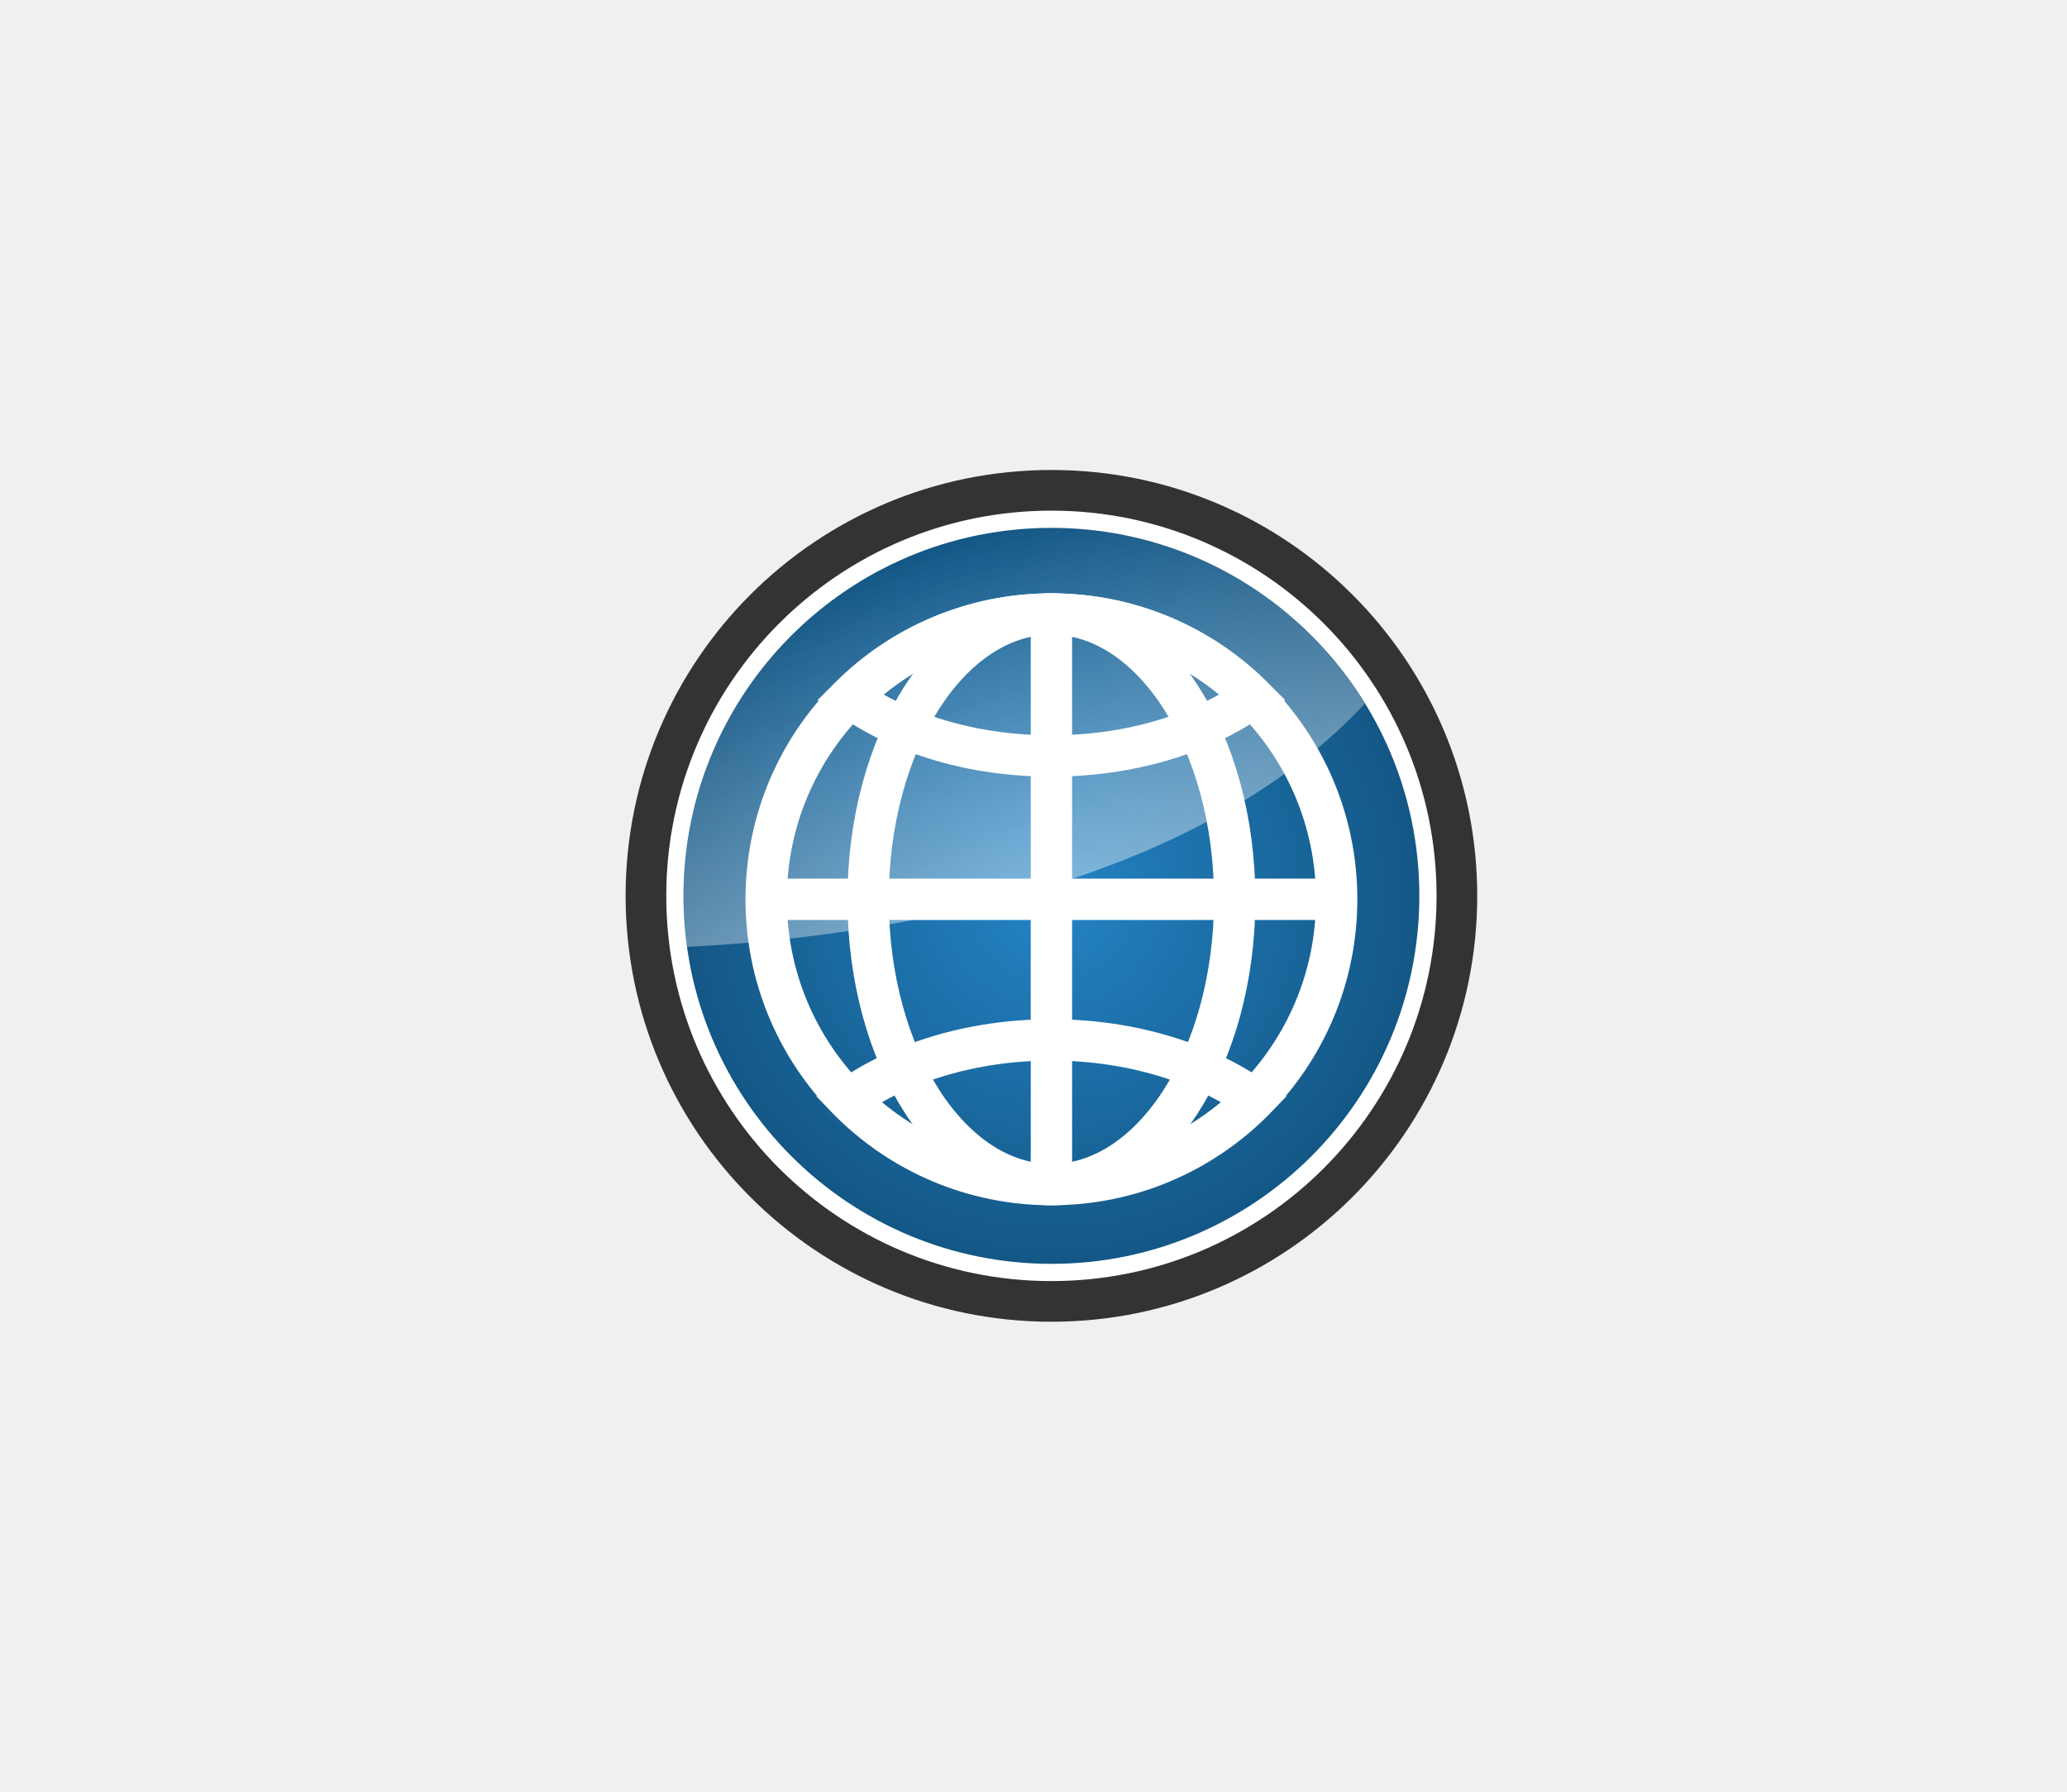
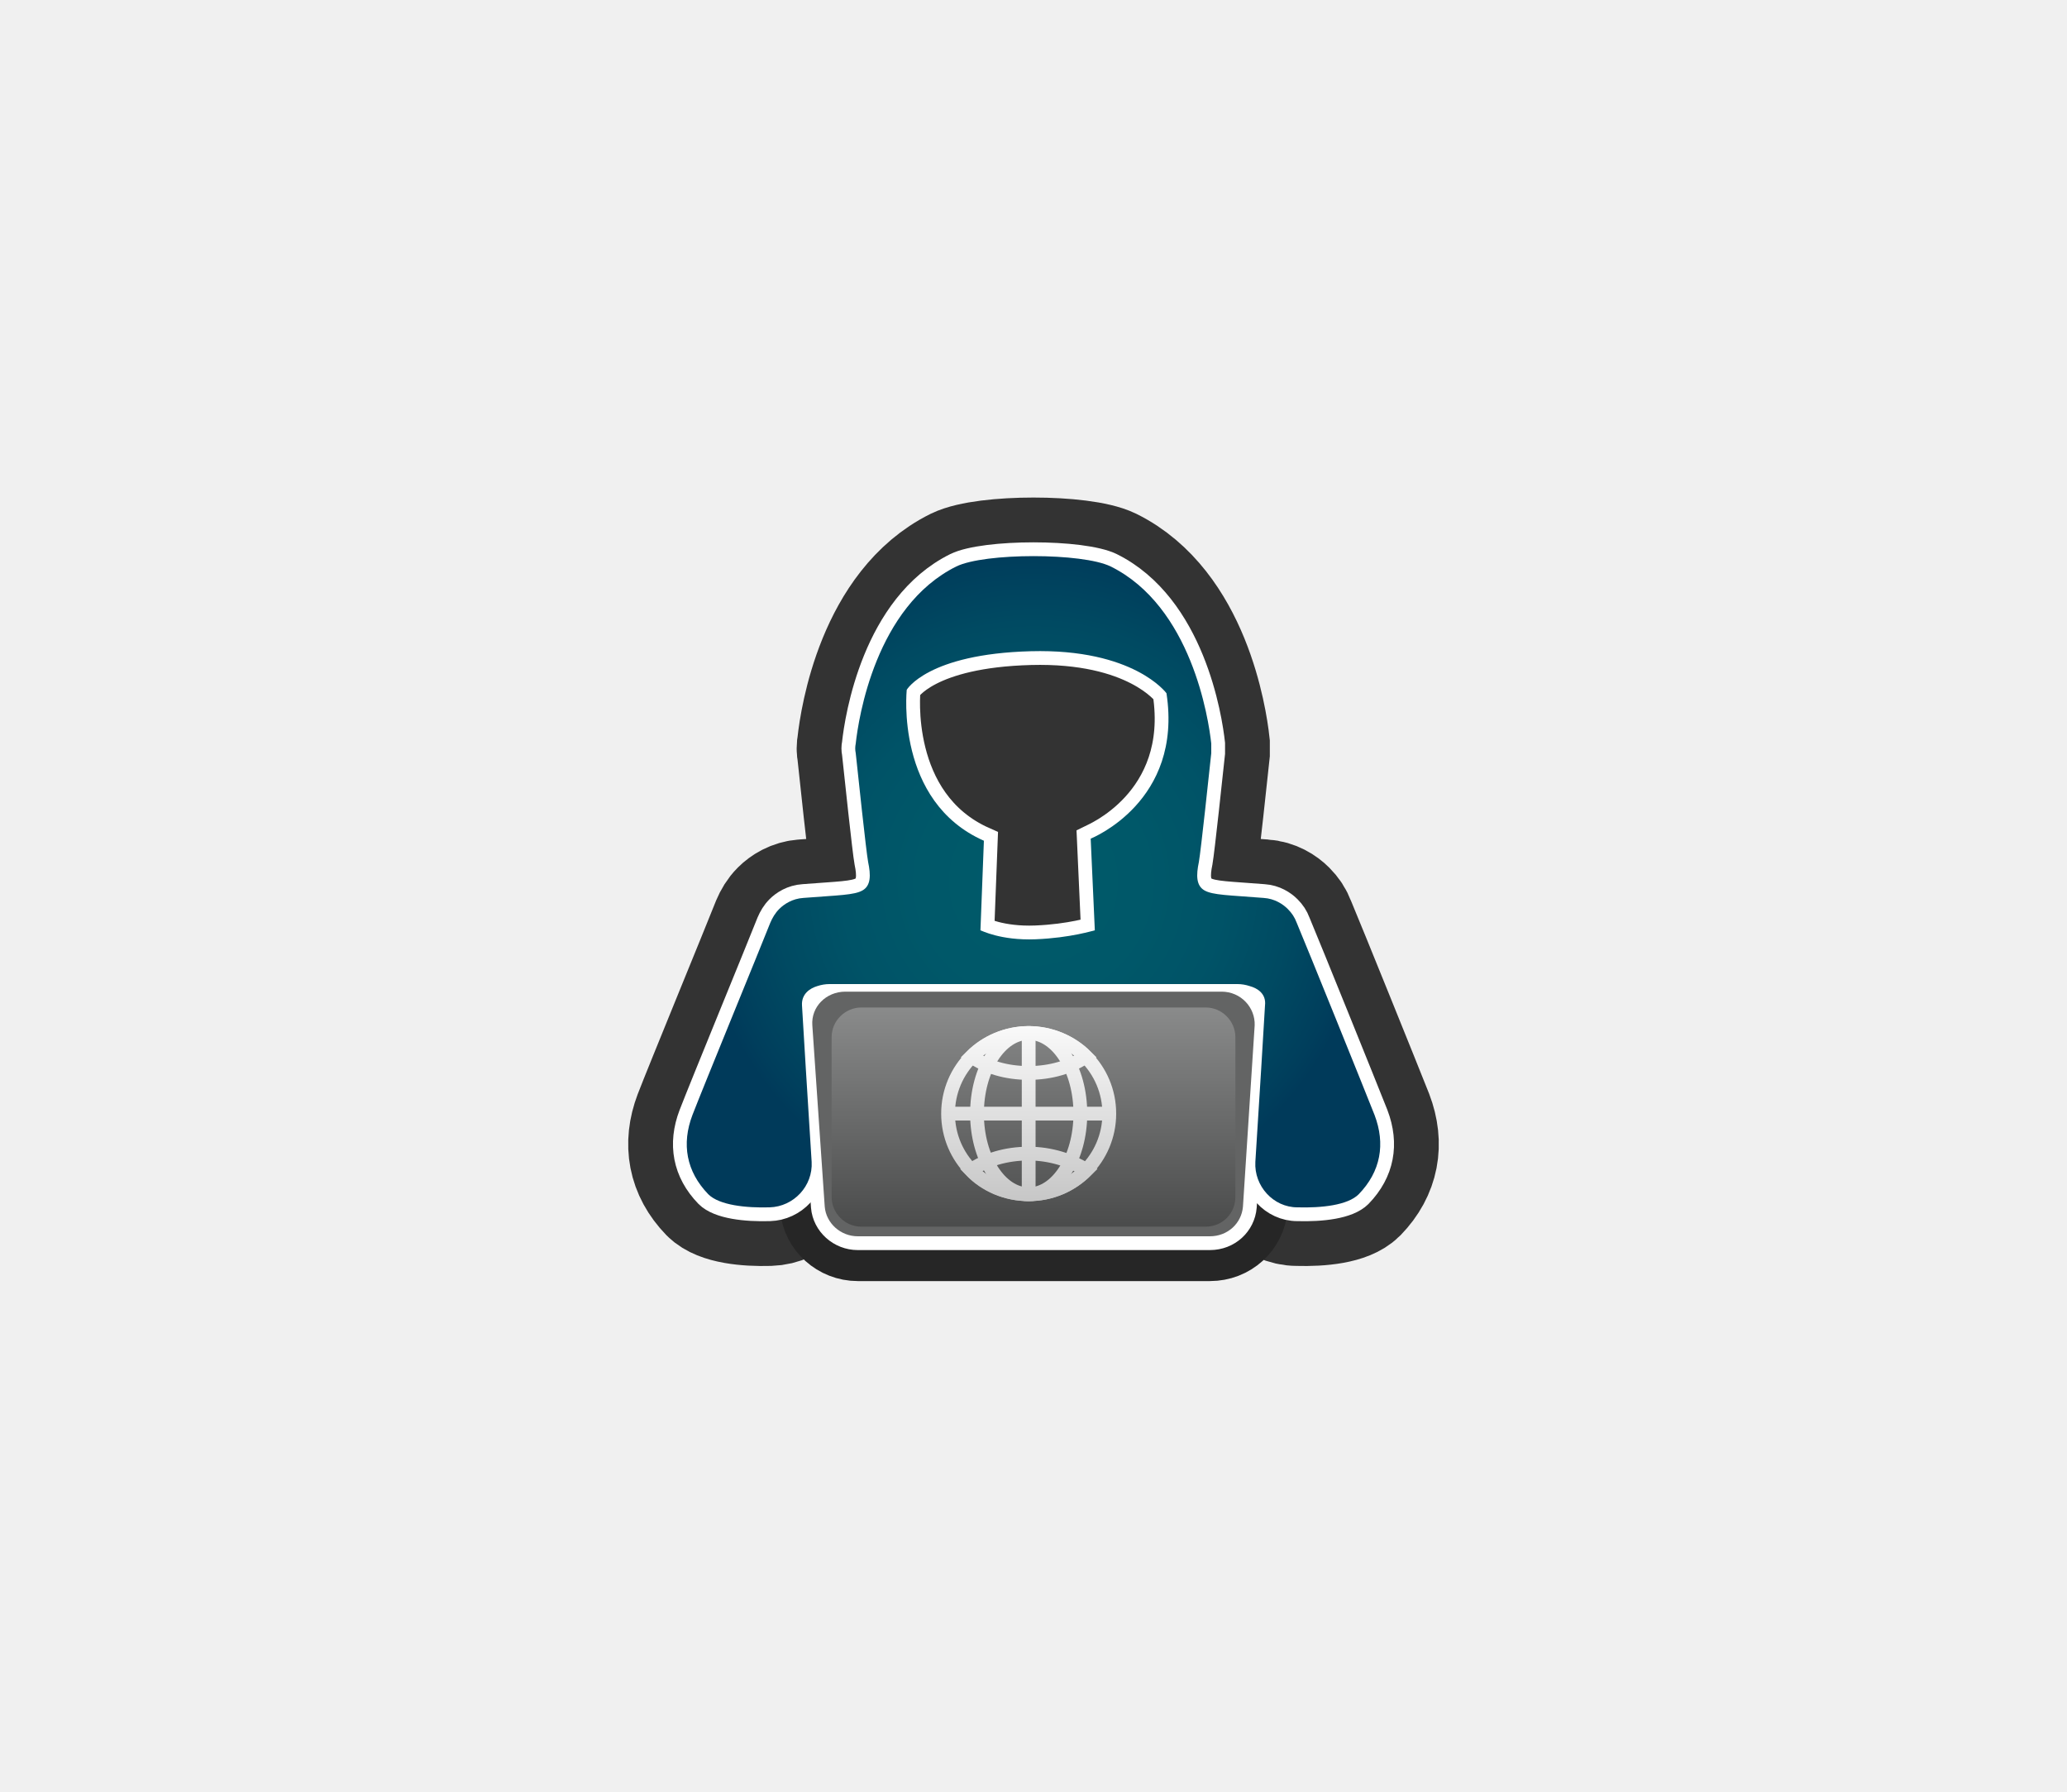
- <svg xmlns="http://www.w3.org/2000/svg" version="1.0" id="Calque_52_1_" x="0px" y="0px" width="300px" height="260px" viewBox="0 0 300 260" style="enable-background:new 0 0 300 260;" xml:space="preserve">
+ <svg xmlns="http://www.w3.org/2000/svg" version="1.0" x="0px" y="0px" width="300px" height="260px" viewBox="0 0 300 260" style="enable-background:new 0 0 300 260;" xml:space="preserve">
  <style type="text/css">
- 	.st0{fill:#333333;}
- 	.st1{fill:#FFFFFF;}
- 	.st2{fill:url(#XMLID_2_);}
- 	.st3{fill:none;stroke:#FFFFFF;stroke-width:6;stroke-miterlimit:10;}
- 	.st4{opacity:0.41;fill:url(#XMLID_3_);}
+ 	.st0{opacity:0;fill:#333333;}
+ 	.st1{fill:none;stroke:#333333;stroke-width:17;stroke-miterlimit:10;}
+ 	.st2{fill:#333333;}
+ 	.st3{fill:none;stroke:#262626;stroke-width:13;stroke-miterlimit:10;}
+ 	.st4{fill:none;stroke:#FFFFFF;stroke-width:4;stroke-miterlimit:10;}
+ 	.st5{fill:url(#XMLID_4_);}
+ 	.st6{fill:#636464;}
+ 	.st7{fill:none;stroke:#FFFFFF;stroke-width:2;stroke-miterlimit:10;}
+ 	.st8{opacity:0.25;fill:url(#XMLID_12_);}
</style>
-   <circle id="XMLID_584_" class="st0" cx="152.6" cy="130" r="61.8" />
-   <circle id="XMLID_586_" class="st1" cx="152.6" cy="130" r="55.9" />
-   <radialGradient id="XMLID_2_" cx="152.574" cy="130" r="53.37" gradientUnits="userSpaceOnUse">
-     <stop offset="0" style="stop-color:#2484C6" />
-     <stop offset="1" style="stop-color:#135786" />
-   </radialGradient>
-   <circle id="XMLID_585_" class="st2" cx="152.6" cy="130" r="53.4" />
-   <g id="Calque_121">
-     <path id="XMLID_583_" class="st3" d="M152.6,109.7c11.4,0,21.8-3.2,29.3-8.5c-7.5-7.5-17.9-12.1-29.3-12.1s-21.8,4.6-29.3,12.1   C130.8,106.5,141.1,109.7,152.6,109.7z" />
-     <circle id="XMLID_580_" class="st3" cx="152.6" cy="130.5" r="41.4" />
-     <ellipse id="XMLID_579_" class="st3" cx="152.6" cy="130.5" rx="26.6" ry="41.4" />
-     <line id="XMLID_451_" class="st3" x1="111.2" y1="130.5" x2="194" y2="130.5" />
-     <line id="XMLID_449_" class="st3" x1="152.6" y1="89.1" x2="152.6" y2="171.9" />
-     <path id="XMLID_215_" class="st3" d="M152.6,150.9c-11.5,0-22,3.3-29.5,8.6c7.5,7.6,17.9,12.3,29.5,12.3s22-4.7,29.5-12.3   C174.6,154.2,164.1,150.9,152.6,150.9z" />
+   <g id="Calque_1_-_copie">
+     <path id="XMLID_21_" class="st0" d="M159.7,136.3h-18.3c-6.6,0-12-5.4-12-12V102c0-6.6,5.4-12,12-12h18.3c6.6,0,12,5.4,12,12v22.3   C171.7,130.9,166.3,136.3,159.7,136.3z" />
+     <path id="XMLID_8_" class="st1" d="M199.5,161.8c-1.5-3.8-9.7-24.1-11.3-27.9c-0.3-0.8-0.7-1.4-1.3-2c-0.7-0.7-1.9-1.5-3.5-1.6   c-5-0.4-7.4-0.4-8.6-1.1c-1.2-0.7-1.2-2.2-0.8-4.1c0.3-1.7,1.5-13,1.8-15.8c0-0.5,0-0.9,0-1.4c-0.4-3.7-2.9-19.9-14.6-25.7   c-4.1-2-18.3-2-22.4,0c-11.7,5.8-14.2,22-14.6,25.7c-0.1,0.5-0.1,0.9,0,1.4c0.3,2.8,1.5,14.2,1.8,15.8c0.4,1.9,0.4,3.4-0.8,4.1   c-1.2,0.7-3.5,0.7-8.6,1.1c-1.6,0.1-2.8,0.9-3.5,1.6c-0.6,0.6-1,1.3-1.3,2c-1.5,3.8-9.8,24-11.3,27.9c-1.6,4.2-0.9,8.2,2.3,11.5   c1.6,1.6,5.5,2,8.9,1.9c3.5-0.1,6.3-3.1,6.1-6.6c-0.5-7.9-1.3-20.8-1.4-22.7c-0.1-1.7,1.2-2.5,2.2-2.8c0.6-0.2,1.2-0.3,1.8-0.3H150   h0h29.6c0.6,0,1.2,0.1,1.8,0.3c1.1,0.3,2.4,1.1,2.2,2.8c-0.1,1.9-0.9,14.9-1.4,22.7c-0.2,3.5,2.6,6.6,6.1,6.6   c3.5,0.1,7.3-0.3,8.9-1.9C200.4,170,201.1,166,199.5,161.8z M158.3,121.7l0.6,13.3c0,0,0,0,0,0c-0.1,0-3.5,1.1-8.6,1.3   c-5.1,0.2-7.9-1.3-8-1.3c0,0,0,0,0,0l0.5-13c0,0,0,0,0,0c-12.9-5.7-11.2-21.8-11.2-21.9c0,0,0,0,0,0c0,0,3-5.2,18-5.6   c15-0.4,19.7,6.1,19.7,6.1c0,0,0,0,0,0C171.7,116.3,158.5,121.6,158.3,121.7C158.3,121.7,158.3,121.7,158.3,121.7z" />
+     <path id="XMLID_1_" class="st2" d="M159.8,135.3h-19.7c-6.6,0-12-5.4-12-12v-19.7c0-6.6,5.4-12,12-12h19.7c6.6,0,12,5.4,12,12v19.7   C171.8,129.9,166.4,135.3,159.8,135.3z" />
+     <path id="XMLID_6_" class="st3" d="M119.7,175.1l-1.8-26.3c-0.2-2.7,2-4.9,4.8-4.9h54.6c2.8,0,4.9,2.3,4.8,4.9l-1.7,26.3   c-0.2,2.4-2.2,4.3-4.8,4.3h-51.1C122,179.4,119.9,177.5,119.7,175.1z" />
  </g>
-   <linearGradient id="XMLID_3_" gradientUnits="userSpaceOnUse" x1="151.823" y1="128.749" x2="135.766" y2="79.33">
-     <stop offset="0" style="stop-color:#FFFFFF" />
-     <stop offset="1" style="stop-color:#FFFFFF;stop-opacity:0" />
-   </linearGradient>
-   <path id="XMLID_598_" class="st4" d="M198.1,102.1c-9.4-15.3-26.2-25.5-45.5-25.5c-29.5,0-53.4,23.9-53.4,53.4c0,2.5,0.2,5,0.5,7.4  C123.8,136.2,171.9,130.2,198.1,102.1z" />
+   <g id="Calque_1_-_copie_2">
+     <path id="XMLID_28_" class="st4" d="M199.5,161.8c-1.5-3.8-9.7-24.1-11.3-27.9c-0.3-0.8-0.7-1.4-1.3-2c-0.7-0.7-1.9-1.5-3.5-1.6   c-5-0.4-7.4-0.4-8.6-1.1c-1.2-0.7-1.2-2.2-0.8-4.1c0.3-1.7,1.5-13,1.8-15.8c0-0.5,0-0.9,0-1.4c-0.4-3.7-2.9-19.9-14.6-25.7   c-4.1-2-18.3-2-22.4,0c-11.7,5.8-14.2,22-14.6,25.7c-0.1,0.5-0.1,0.9,0,1.4c0.3,2.8,1.5,14.2,1.8,15.8c0.4,1.9,0.4,3.4-0.8,4.1   c-1.2,0.7-3.5,0.7-8.6,1.1c-1.6,0.1-2.8,0.9-3.5,1.6c-0.6,0.6-1,1.3-1.3,2c-1.5,3.8-9.8,24-11.3,27.9c-1.6,4.2-0.9,8.2,2.3,11.5   c1.6,1.6,5.5,2,8.9,1.9c3.5-0.1,6.3-3.1,6.1-6.6c-0.5-7.9-1.3-20.8-1.4-22.7c-0.1-1.7,1.2-2.5,2.2-2.8c0.6-0.2,1.2-0.3,1.8-0.3H150   h0h29.6c0.6,0,1.2,0.1,1.8,0.3c1.1,0.3,2.4,1.1,2.2,2.8c-0.1,1.9-0.9,14.9-1.4,22.7c-0.2,3.5,2.6,6.6,6.1,6.6   c3.5,0.1,7.3-0.3,8.9-1.9C200.4,170,201.1,166,199.5,161.8z M158.3,121.7l0.6,13.3c0,0,0,0,0,0c-0.1,0-3.5,1.1-8.6,1.3   c-5.1,0.2-7.9-1.3-8-1.3c0,0,0,0,0,0l0.5-13c0,0,0,0,0,0c-12.9-5.7-11.2-21.8-11.2-21.9c0,0,0,0,0,0c0,0,3-5.2,18-5.6   c15-0.4,19.7,6.1,19.7,6.1c0,0,0,0,0,0C171.7,116.3,158.5,121.6,158.3,121.7C158.3,121.7,158.3,121.7,158.3,121.7z" />
+     <path id="XMLID_27_" class="st4" d="M119.7,175.1l-1.8-26.3c-0.2-2.7,2-4.9,4.8-4.9h54.6c2.8,0,4.9,2.3,4.8,4.9l-1.7,26.3   c-0.2,2.4-2.2,4.3-4.8,4.3h-51.1C122,179.4,119.9,177.5,119.7,175.1z" />
+   </g>
+   <g id="Calque_1">
+     <radialGradient id="XMLID_4_" cx="150" cy="127.887" r="48.827" gradientUnits="userSpaceOnUse">
+       <stop offset="0" style="stop-color:#005A6A" />
+       <stop offset="0.335" style="stop-color:#005869" />
+       <stop offset="0.567" style="stop-color:#005367" />
+       <stop offset="0.769" style="stop-color:#004A62" />
+       <stop offset="0.952" style="stop-color:#003E5C" />
+       <stop offset="1" style="stop-color:#003A5A" />
+     </radialGradient>
+     <path id="XMLID_7_" class="st5" d="M199.5,161.8c-1.5-3.8-9.7-24.1-11.3-27.9c-0.3-0.8-0.7-1.4-1.3-2c-0.7-0.7-1.9-1.5-3.5-1.6   c-5-0.4-7.4-0.4-8.6-1.1c-1.2-0.7-1.2-2.2-0.8-4.1c0.3-1.7,1.5-13,1.8-15.8c0-0.5,0-0.9,0-1.4c-0.4-3.7-2.9-19.9-14.6-25.7   c-4.1-2-18.3-2-22.4,0c-11.7,5.8-14.2,22-14.6,25.7c-0.1,0.5-0.1,0.9,0,1.4c0.3,2.8,1.5,14.2,1.8,15.8c0.4,1.9,0.4,3.4-0.8,4.1   c-1.2,0.7-3.5,0.7-8.6,1.1c-1.6,0.1-2.8,0.9-3.5,1.6c-0.6,0.6-1,1.3-1.3,2c-1.5,3.8-9.8,24-11.3,27.9c-1.6,4.2-0.9,8.2,2.3,11.5   c1.6,1.6,5.5,2,8.9,1.9c3.5-0.1,6.3-3.1,6.1-6.6c-0.5-7.9-1.3-20.8-1.4-22.7c-0.1-1.7,1.2-2.5,2.2-2.8c0.6-0.2,1.2-0.3,1.8-0.3H150   h0h29.6c0.6,0,1.2,0.1,1.8,0.3c1.1,0.3,2.4,1.1,2.2,2.8c-0.1,1.9-0.9,14.9-1.4,22.7c-0.2,3.5,2.6,6.6,6.1,6.6   c3.5,0.1,7.3-0.3,8.9-1.9C200.4,170,201.1,166,199.5,161.8z M158.3,121.7l0.6,13.3c0,0,0,0,0,0c-0.1,0-3.5,1.1-8.6,1.3   c-5.1,0.2-7.9-1.3-8-1.3c0,0,0,0,0,0l0.5-13c0,0,0,0,0,0c-12.9-5.7-11.2-21.8-11.2-21.9c0,0,0,0,0,0c0,0,3-5.2,18-5.6   c15-0.4,19.7,6.1,19.7,6.1c0,0,0,0,0,0C171.7,116.3,158.5,121.6,158.3,121.7C158.3,121.7,158.3,121.7,158.3,121.7z" />
+     <path id="XMLID_5_" class="st6" d="M119.7,175.1l-1.8-26.3c-0.2-2.7,2-4.9,4.8-4.9h54.6c2.8,0,4.9,2.3,4.8,4.9l-1.7,26.3   c-0.2,2.4-2.2,4.3-4.8,4.3h-51.1C122,179.4,119.9,177.5,119.7,175.1z" />
+     <g id="Calque_121">
+       <path id="XMLID_583_" class="st7" d="M149.3,155.7c3.2,0,6.2-0.9,8.3-2.4c-2.1-2.1-5.1-3.4-8.3-3.4s-6.2,1.3-8.3,3.4    C143.1,154.8,146,155.7,149.3,155.7z" />
+       <circle id="XMLID_580_" class="st7" cx="149.3" cy="161.6" r="11.7" />
+       <ellipse id="XMLID_579_" class="st7" cx="149.3" cy="161.6" rx="7.5" ry="11.7" />
+       <line id="XMLID_451_" class="st7" x1="137.5" y1="161.6" x2="161" y2="161.6" />
+       <line id="XMLID_449_" class="st7" x1="149.3" y1="149.9" x2="149.3" y2="173.4" />
+       <path id="XMLID_215_" class="st7" d="M149.3,167.4c-3.3,0-6.2,0.9-8.4,2.4c2.1,2.2,5.1,3.5,8.4,3.5c3.3,0,6.2-1.3,8.4-3.5    C155.5,168.4,152.5,167.4,149.3,167.4z" />
+     </g>
+     <linearGradient id="XMLID_12_" gradientUnits="userSpaceOnUse" x1="149.978" y1="146.139" x2="149.978" y2="178.037">
+       <stop offset="0" style="stop-color:#FFFFFF" />
+       <stop offset="1" style="stop-color:#000000" />
+     </linearGradient>
+     <path id="XMLID_3_" class="st8" d="M175,178h-50c-2.4,0-4.3-2-4.3-4.3v-23.2c0-2.4,2-4.3,4.3-4.3h50c2.4,0,4.3,2,4.3,4.3v23.2   C179.3,176.1,177.4,178,175,178z" />
+   </g>
</svg>
